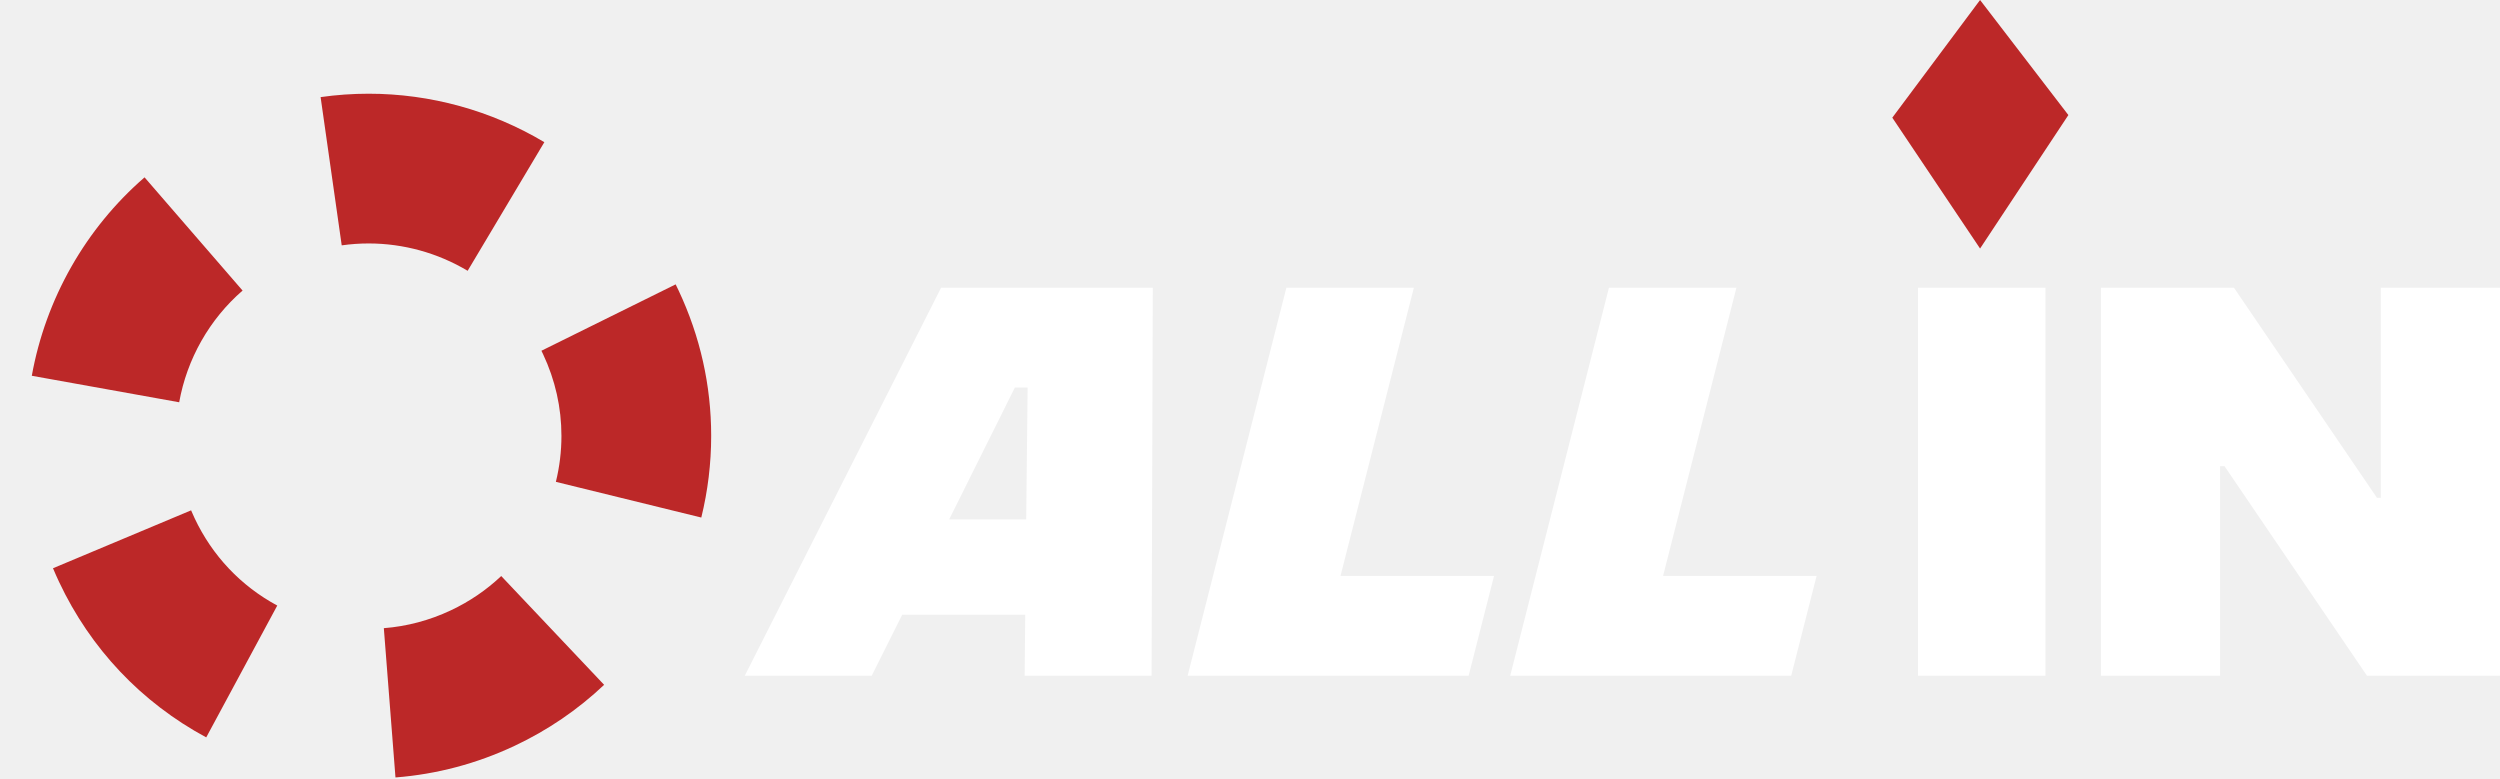
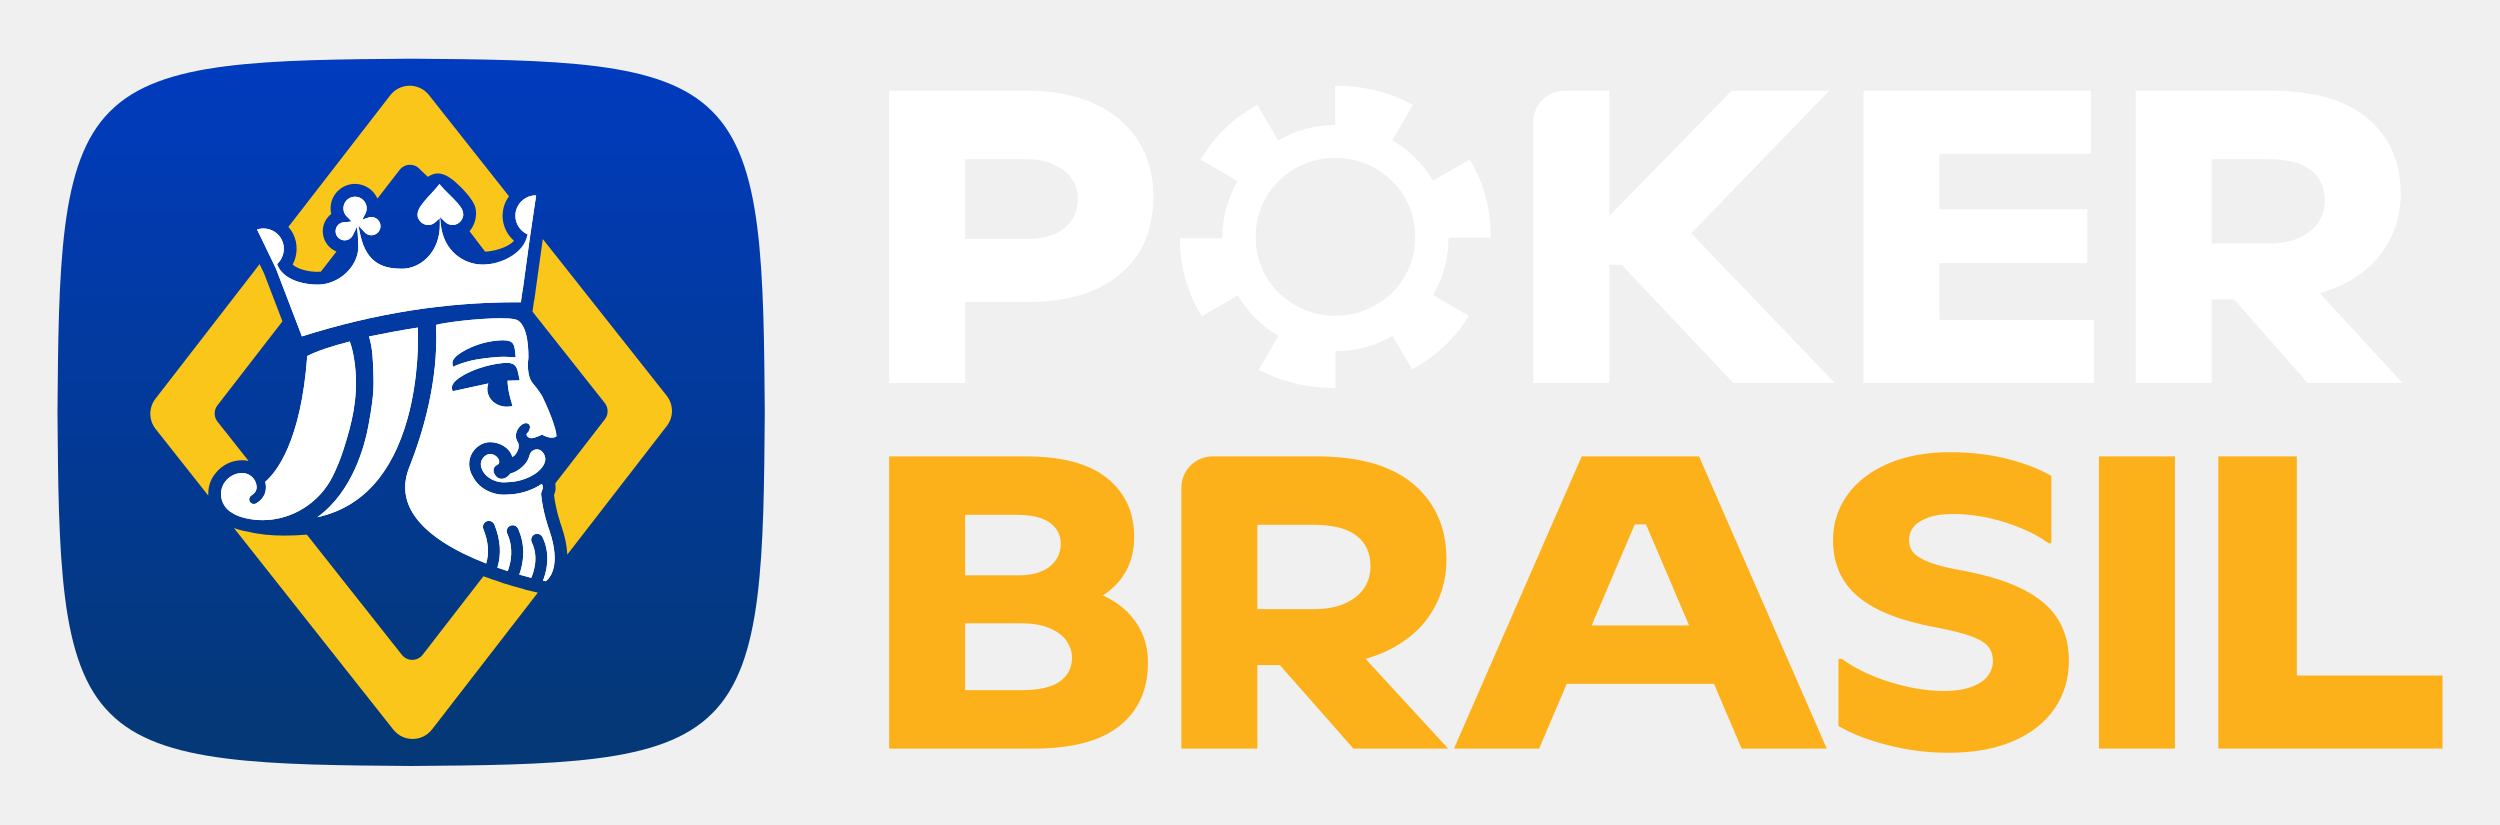
- <svg xmlns="http://www.w3.org/2000/svg" id="Camada_1" viewBox="0 0 1973.06 614.8">
+ <svg xmlns="http://www.w3.org/2000/svg" id="Camada_1" viewBox="0 0 5312.68 1752.51">
  <defs>
    <style>
      .cls-1 {
-         fill: #bc2828;
+         fill: #fff;
      }

      .cls-2 {
-         fill: #fff;
+         fill: #fac61a;
+       }
+ 
+       .cls-3 {
+         fill: #fcb11a;
+       }
+ 
+       .cls-4 {
+         fill: url(#Gradiente_sem_nome_69);
      }
    </style>
+     <linearGradient id="Gradiente_sem_nome_69" data-name="Gradiente sem nome 69" x1="873.7" y1="1627.79" x2="873.7" y2="124.72" gradientUnits="userSpaceOnUse">
+       <stop offset=".05" stop-color="#043877" />
+       <stop offset="1" stop-color="#013bbf" />
+     </linearGradient>
  </defs>
-   <path class="cls-1" d="M312.12,613.6l-9.19-117.83c18.27-1.43,36.04-6.15,52.83-14.05,14.74-6.93,28.13-16.05,39.82-27.1l81.21,85.86c-20.81,19.69-44.61,35.9-70.72,48.18-29.76,14-61.37,22.39-93.94,24.93ZM162.75,581.96c-51.19-27.58-91.35-70.04-116.16-122.77-1.65-3.52-3.26-7.12-4.76-10.72l108.99-45.7c.86,2.05,1.77,4.1,2.72,6.11,13.96,29.68,36.53,53.55,65.28,69.04l-56.06,104.04ZM553.49,408.46l-114.78-28.17c2.91-11.88,4.39-24.08,4.39-36.25,0-22.37-4.88-44.09-14.51-64.55-.41-.88-.85-1.78-1.29-2.67l105.94-52.39c.77,1.57,1.53,3.14,2.28,4.73,17.1,36.35,25.76,74.99,25.76,114.89,0,21.65-2.62,43.33-7.8,64.41ZM141.42,317.48l-116.32-20.91c10.92-60.75,42.52-116.36,88.99-156.6l77.36,89.35c-26.11,22.61-43.88,53.92-50.03,88.16ZM369.08,213.72c-23.67-14.12-50.7-21.58-78.16-21.58-7.08,0-14.22.51-21.23,1.5l-16.66-117c12.5-1.78,25.25-2.68,37.89-2.68,48.76,0,96.72,13.23,138.69,38.25l-60.53,101.51Z" />
+   <polygon class="cls-1" points="4121.5 559.19 4435.54 559.19 4435.54 444.75 4121.5 444.75 4121.5 326.76 4443.53 326.76 4443.53 192.81 3960.04 192.81 3960.04 813.8 4449.74 813.8 4449.74 679.84 4121.5 679.84 4121.5 559.19" />
+   <path class="cls-1" d="M4903.94,813.8h201.37l-175.59-190.8c15.3-4.28,29.78-9.57,43.41-15.9,41.99-19.52,73.92-46.42,95.81-80.73,21.87-34.29,32.82-72.44,32.82-114.44,0-66.83-23.22-120.05-69.64-159.68-46.44-39.62-115.19-59.44-206.26-59.44h-287.43v620.99h161.46v-177.43h47.83l156.21,177.43ZM4699.9,338.29h119.76c40.81,0,71.11,7.69,90.93,23.07,19.81,15.38,29.72,36.97,29.72,64.76,0,17.16-4.3,32.38-12.87,45.69-8.58,13.31-21.89,24.26-39.92,32.82-18.05,8.58-40.67,12.86-67.87,12.86h-119.76v-179.2Z" />
+   <path class="cls-3" d="M2343.72,1265.35c14.34-9.29,26.48-20.12,36.38-32.49,20.1-25.13,30.16-55.74,30.16-91.82,0-52.03-19.07-93.59-57.22-124.64-38.15-31.05-96.25-46.58-174.32-46.58h-289.2v620.99h306.95c81.62,0,142.52-16.11,182.75-48.35,40.21-32.23,60.32-77.03,60.32-134.4,0-39.62-12.73-73.48-38.15-101.58-15.27-16.86-34.51-30.56-57.67-41.14ZM2050.97,1094.02h108.23c32.52,0,56.47,5.63,71.86,16.85,15.37,11.24,23.06,26.03,23.06,44.36,0,20.12-7.84,36.37-23.51,48.79-15.68,12.42-38.01,18.63-66.98,18.63h-112.67v-128.63ZM2252.35,1447.99c-17.16,12.42-44.36,18.63-81.61,18.63h-119.76v-141.94h119.76c24.24,0,44.49,3.55,60.77,10.64,16.26,7.1,28.08,16.27,35.48,27.5,7.39,11.24,11.09,22.77,11.09,34.6,0,21.29-8.58,38.15-25.73,50.57Z" />
+   <path class="cls-3" d="M2945.2,1384.11c41.99-19.52,73.92-46.42,95.81-80.73,21.87-34.29,32.83-72.44,32.83-114.44,0-66.83-23.22-120.05-69.64-159.68-46.44-39.62-115.19-59.44-206.26-59.44h-220.99c-36.69,0-66.44,29.75-66.44,66.44v554.55h161.46v-177.43h47.83l156.21,177.43h201.37l-175.59-190.8c15.3-4.28,29.78-9.56,43.41-15.9ZM2859.59,1281.65c-18.05,8.58-40.67,12.86-67.87,12.86h-119.76v-179.2h119.76c40.81,0,71.11,7.69,90.93,23.07,19.81,15.39,29.72,36.97,29.72,64.76,0,17.16-4.3,32.38-12.87,45.69-8.58,13.31-21.89,24.26-39.92,32.82Z" />
+   <path class="cls-3" d="M3361.26,969.82l-271.46,620.99h180.97l58.64-137.5h312.98l58.64,137.5h180.97l-271.46-620.99h-249.29ZM3382.38,1329.11l91.55-214.69h23.95l91.55,214.69h-207.06Z" />
+   <path class="cls-3" d="M4341.54,1279.88c-36.67-30.45-92.85-52.78-168.55-66.98-31.36-5.32-55.44-11.23-72.3-17.74-16.86-6.5-28.39-13.44-34.6-20.85-6.21-7.39-9.31-16.41-9.31-27.06,0-10.05,3.11-19.07,9.31-27.06,6.21-7.98,16.41-14.64,30.61-19.96,14.19-5.32,31.63-7.98,52.34-7.98,37.84,0,75.54,6.07,113.11,18.19,37.55,12.13,67.87,26.77,90.93,43.91h6.21v-142.83c-23.66-14.19-54.27-26.17-91.82-35.93-37.56-9.76-78.81-14.64-123.75-14.64-50.28,0-94.19,8.14-131.74,24.4-37.57,16.27-66.4,38.59-86.5,66.98-20.11,28.39-30.16,60.03-30.16,94.92,0,50.87,17.88,91.23,53.67,121.09,35.78,29.87,91.22,51.6,166.34,65.2,31.34,5.92,55.89,12.13,73.63,18.63,17.74,6.52,29.86,13.9,36.37,22.18,6.5,8.29,9.76,18.34,9.76,30.16s-3.55,21.74-10.64,31.49c-7.1,9.76-18.63,17.6-34.6,23.51-15.97,5.92-35.49,8.87-58.55,8.87-35.48,0-73.49-6.21-114-18.63-40.52-12.42-74.96-28.97-103.35-49.68h-7.1v142.83c28.39,16.56,63.57,30.16,105.57,40.81,41.99,10.65,84.57,15.97,127.75,15.97,54.4,0,100.82-8.43,139.28-25.28,38.44-16.86,67.56-40.06,87.38-69.64,19.81-29.57,29.72-62.99,29.72-100.25,0-52.63-18.34-94.17-55-124.64Z" />
+   <rect class="cls-3" x="4460.41" y="969.82" width="161.46" height="620.99" />
+   <polygon class="cls-3" points="4880.91 1435.57 4880.91 969.82 4714.13 969.82 4714.13 1590.81 5190.51 1590.81 5190.51 1435.57 4880.91 1435.57" />
+   <path class="cls-1" d="M3045.56,627.13c21.4-36.57,32.71-78.46,32.71-121.17v-.75h89.57c0-.64.03-1.27.03-1.91,0-59.13-14.35-113.25-43.02-162.34-.5-.85-1.02-1.67-1.52-2.51l-78.03,45.89c-20.96-35.63-50.91-65.47-86.62-86.28l43.82-75.18c-49.58-27.06-104.63-40.65-165.18-40.7l.14,83.39c-42.69.07-84.56,11.45-121.1,32.91l-44.42-75.62c-1.17.64-2.35,1.25-3.52,1.91-49.6,28.01-88.67,66.12-117.25,114.27l78.85,46.02c-21.31,36.51-32.57,78.33-32.57,120.93v.37h-90.44c.48,57.96,14.78,111.07,42.98,159.31,1.28,2.2,2.61,4.34,3.94,6.5l76.36-44.79c20.91,35.66,50.83,65.53,86.52,86.38l-41.87,71.66c48.59,26,102.6,39.04,162.04,39.04.36,0,.71-.01,1.07-.02l-.04-78.05c42.69-.02,84.58-11.35,121.14-32.77l41.63,71.06c1.74-.93,3.48-1.84,5.2-2.81,48.55-27.25,86.97-64.06,115.35-110.41l-75.76-44.33ZM2985.11,587.58c-14.79,25.44-35.35,45.69-61.65,60.77-26.32,15.08-54.86,22.62-85.61,22.62s-59.3-7.54-85.61-22.62c-26.33-15.08-46.88-35.33-61.65-60.77-14.79-25.42-22.18-53.52-22.18-84.28s7.39-58.11,22.18-83.83c14.78-25.73,35.18-46.13,61.21-61.21,26.02-15.08,54.69-22.62,86.05-22.62s59.29,7.54,85.61,22.62c26.31,15.08,46.86,35.35,61.65,60.77,14.78,25.43,22.18,53.53,22.18,84.28s-7.4,58.85-22.18,84.28Z" />
+   <path class="cls-1" d="M2327.31,221.2c-40.52-18.92-88.58-28.39-144.16-28.39h-293.64v620.99h161.46v-172.1h134.84c82.2,0,146.96-19.65,194.28-58.99,47.31-39.33,70.97-94.77,70.97-166.34,0-43.16-10.51-81.75-31.5-115.77-21-34-51.76-60.46-92.26-79.4ZM2262.11,484.67c-18.93,15.38-46.13,23.06-81.62,23.06h-129.52v-169.44h129.52c23.07,0,42.72,3.7,58.99,11.09,16.26,7.4,28.83,17.3,37.7,29.72,8.87,12.42,13.31,26.61,13.31,42.58,0,26.61-9.47,47.61-28.39,62.99Z" />
+   <path class="cls-1" d="M3419.79,562.74h26.45l237.03,251.06h215.57l-304.95-318.14,293.41-302.85h-207.59l-259.93,266.16V192.81h-95.01c-36.7,0-66.44,29.75-66.44,66.44v554.55h161.46v-251.06Z" />
  <g>
-     <path class="cls-2" d="M742.71,227.09h167.1l-.95,306.21h-100.17l.44-48.12h-97.11l-24.06,48.12h-100.17l154.93-306.21ZM749.1,409.94h60.8l1.13-104.11h-10.06l-51.87,104.11Z" />
-     <path class="cls-2" d="M1015.24,227.09h100.61l-57.9,227.47h121.17l-20.04,78.74h-221.78l77.94-306.21Z" />
-     <path class="cls-2" d="M1269.82,227.09h100.61l-57.9,227.47h121.17l-20.04,78.74h-221.78l77.94-306.21Z" />
+     <path class="cls-4" d="M1625.23,876.26c-1.15,145.73-2.04,284.57-16.07,394.07-14.06,110.52-41.27,191.68-95.72,245.64-53.96,54.45-135.14,81.68-245.66,95.75-109.5,14.04-248.35,14.92-394.08,16.07-145.73-1.15-284.57-2.03-394.07-16.07-110.52-14.06-191.69-41.27-245.64-95.73-54.45-53.96-81.68-135.14-95.75-245.66-14.04-109.5-14.92-248.35-16.07-394.07,1.15-145.73,2.03-284.57,16.07-394.07,14.06-110.52,41.27-191.69,95.72-245.64,53.96-54.45,135.14-81.68,245.66-95.75,109.5-14.04,248.35-14.92,394.07-16.07,145.73,1.15,284.58,2.04,394.07,16.07,110.52,14.06,191.69,41.27,245.64,95.73,54.45,53.96,81.68,135.14,95.75,245.66,14.04,109.5,14.92,248.35,16.07,394.07Z" />
+     <g>
+       <path class="cls-2" d="M1092.18,511.62c-12.82,14.58-41.91,22.08-61.28,23.24l-33.2-43.66c.87-.93,1.69-1.9,2.48-2.89,9.08-11.66,14.21-30.52,10.02-47.12-4.51-17.86-29.1-42.53-41.7-53.71-27.98-24.81-44.82-21.16-59.32-11.68l-15.82-14.9c-11.31-14.31-33.06-14.18-44.22.23l-47.05,60.82c-8.12-18.36-26.61-31.16-47.57-31.16-1.05,0-2.13.04-3.2.1-13.87.85-26.57,7.05-35.77,17.45-9.2,10.4-13.79,23.75-12.94,37.63.19,2.92.62,5.83,1.28,8.68-2.25,1.76-4.36,3.74-6.28,5.91-8.23,9.3-12.34,21.27-11.6,33.68,1.14,18.36,12.86,33.74,28.98,40.27l-33.02,42.67c-2.32.31-4.61.48-6.93.48-17.86,0-40.87-4.73-53.17-15.26,10.63-19.76,11.29-44.2,1.67-64.19-2.83-5.87-6.45-11.23-10.71-16l216.5-279.78c20.76-26.83,61.17-27.04,82.22-.43l170.08,215.11c-6.62,8.95-11.14,19.52-12.86,31.05-3.54,23.61,5.42,47.74,23.4,63.47Z" />
+       <path class="cls-2" d="M462.21,896.05l66.07,83.58c-4.3-1.08-8.72-1.63-13.17-1.65h-.27c-22.68,0-43.6,10.38-57.33,28.39-9.61,11.64-14.89,26.57-14.86,41.93-.04.64-.06,1.3-.06,1.96,0,.99.02,1.98.06,2.98l-111.95-141.6c-14.89-18.81-15.01-45.34-.33-64.32l221.27-285.98,9.65,20.03,38.91,101.49-138.18,178.6c-7.9,10.19-7.81,24.46.19,34.59Z" />
+       <path class="cls-2" d="M1142.99,1259.37l-224.91,290.71c-20.76,26.83-61.19,27.04-82.22.43l-338.74-428.4c6.43,2.46,13.52,4.51,21.34,6.2,2.96.62,6.1,1.22,8.89,1.65,22.14,5.48,48.17,8.25,77.4,8.25,14.97,0,30.68-.7,47.28-2.11l202.02,255.51c11.31,14.31,33.06,14.18,44.22-.23l129.09-166.86,8.62,3.08,10.01,3.8,2.07.56.45.12c6.12,2.13,12.4,4.26,18.73,6.31l-.12.29,15.77,4.65,8.39,2.63,1.86.43.43.1c7.15,2.07,14.37,4.07,21.5,5.97l-.19.41,19.25,4.45,5.66,1.41,1.94.35c.43.1.85.19,1.24.27Z" />
+       <path class="cls-2" d="M1417.04,905.19l-211.47,273.29c-.76-16.91-4.47-36.99-12.57-60.72l-.17-.48c-.12-.31-11.56-31.76-15.48-65.52l.17-.45c1.78-4.69,3.6-9.55,3.1-15.63-.04-.41-.06-.83-.06-1.26l-.02-.31c-.06-1.76-.14-4.09-.6-6.76l105.44-136.3c7.9-10.19,7.81-24.46-.19-34.59l-153.58-194.23,3.25-23.24.35-.04,18.28-130.97,263.22,332.89c14.89,18.81,15.03,45.34.35,64.32Z" />
+     </g>
+     <g>
+       <path class="cls-1" d="M586.46,570.95l-21.44-44.56-18.77-38.69c4.33-1.44,8.86-2.16,13.49-2.16,16.69,0,32.1,9.61,39.26,24.49,7.71,15.99,4.62,35.52-7.68,48.6l-2.53,2.7,1.47,3.4c12.83,29.64,53.69,40.15,84.77,40.15,45.24,0,86.44-38.39,86.44-80.54,0-1.81-.62-15.42-.95-22.31l-.07-1.46-1.59-19.28-9.02,18.54c-3.05,6.27-9.25,10.42-16.19,10.85-.41.03-.81.04-1.21.04-10.18,0-18.64-7.97-19.26-18.14-.32-5.15,1.39-10.12,4.81-13.99,3.42-3.87,8.14-6.17,13.29-6.49.38-.02.76-.03,1.14-.03.88,0,1.75.06,2.6.17l12.29-1.72-8.08-8.29c-5.58-4.38-9.03-10.92-9.46-17.94-.41-6.59,1.79-12.95,6.17-17.91,4.39-4.96,10.43-7.92,17.02-8.32.51-.03,1.03-.05,1.54-.05,13.05,0,23.89,10.21,24.69,23.24.27,4.52-.71,9.04-2.85,13.07l-6.61,12.45,13.37-4.47c1.66-.56,3.33-.89,4.96-.99.41-.03.81-.04,1.21-.04,10.18,0,18.65,7.97,19.27,18.14.65,10.63-7.47,19.82-18.11,20.47-.4.03-.81.04-1.2.04-5.25,0-10.35-2.2-14-6.04l-13.81-14.54,4.22,19.6c13.69,63.57,52.55,72.13,88.75,72.13,19.38,0,38.95-8.58,53.69-23.54,17.61-17.88,27.08-43.22,26.66-71.34l-.19-12.56-9.25,8.5c-4.19,3.85-9.61,5.97-15.26,5.97-7.92,0-15.13-4.06-19.29-10.87l-.28-.43c-2.66-3.23-3.59-7.65-2.94-13.37l.2-1.64c.4-2.15,1-4.06,1.86-5.9,4.65-10.63,15.73-22.63,26.44-34.23,6.64-7.2,12.94-14.03,17.88-20.59,6.18,8.01,14.22,15.88,22,23.52,11.2,10.98,22.76,22.32,26.75,32.28.36.86.63,1.71.87,2.57l.2.62.23,1.22c.77,3.85.66,7.19-.33,9.92-2.82,10-11.79,16.89-21.87,16.89-5.86,0-11.43-2.25-15.68-6.34l-11.05-10.65,1.55,15.27c5.83,57.66,49.02,84.91,86.68,85.84.78.02,1.59.03,2.42.03,34.28,0,91.57-15.65,99.34-57.66l.82-4.43-4.14-1.77c-18.21-7.78-28.9-26.8-26.01-46.25,3.15-21.06,21.61-36.95,42.94-36.95.23,0,.47,0,.71,0l-6.34,42.51-7.6,51.95-14.56,106.75-.69,2.61-3.27,23.29c-2.78-.02-5.55-.02-8.33-.02-153.53,0-303.02,23.74-456.94,72.58l-55.15-143.95Z" />
+       <path class="cls-1" d="M674.45,1099.11c75.35-54.23,100.86-153.31,108.43-194.36,6.55-35.51,11.89-67.54,10.89-99.87-.1-3.03-.18-6.14-.26-9.31-.7-26.26-1.48-55.91-9.33-80.6,20.97-4.3,84.71-16.45,103.84-18.82.79,20.77,2.22,105.28-21.52,191.59-32.88,119.59-97.47,190.65-192.05,211.36Z" />
+       <path class="cls-1" d="M558.15,1105.31c-11.38,0-22.81-1.22-33.97-3.61-12.7-2.73-22.63-6.52-30.37-11.59-14.85-8.08-24-23.32-24-39.86l.06-1.04c-.11-9.74,3.01-18.83,8.81-25.72,8.76-11.65,21.93-18.28,36.17-18.28,13.18.07,25.13,8.9,29.05,21.49,1.4,4.48,1.8,8.55,1.2,12.11-.91,5.4-4.46,10.03-10.55,13.78-4.36,2.69-6.17,8.1-4.19,12.57,1.58,3.59,5.14,5.92,9.06,5.92,1.8,0,3.56-.49,5.11-1.42,11.4-6.9,18.15-16.19,20.07-27.59.95-5.7.62-11.82-1-18.22,23.13-19.71,75.88-84.1,89.35-267.29,19-9.94,50.16-20.58,90.28-30.82,7.04,18.07,10.97,44.31,12.31,63.19,4.23,59.53-6.75,108.05-25.83,167.03-6.49,20.05-14.11,38.92-22.67,56.1-28.2,56.65-86.64,93.26-148.87,93.26Z" />
+       <path class="cls-1" d="M1070.55,1025.03c-12.64,0-25.45-4.65-35.14-12.77-10.53-8.81-17.72-23.95-11.09-35.84l.44-.76c4.02-6.59,10.44-10.71,16.75-10.71,7.96,0,15.2,4.69,18.44,11.96,1.46,3.28,1.72,7.97-2.36,10.43-.34.21-.69.39-1.04.58-.84.45-1.6.87-2.32,1.35-2.1,1.38-3.61,3.08-4.48,5.06-1.72,3.87-1.3,8.58,1.19,13.26,2.09,3.94,5.35,7.19,8.71,8.68,1.9.84,3.97,1.27,6.14,1.27,3.19,0,6.6-.96,9.59-2.7,4.11-2.39,7.11-5.7,9.8-8.95,12.86-2.21,29.12-15.6,35.33-26.42,2.2-3.83,3.35-7.37,4.36-10.5,1.58-4.87,2.62-8.08,6.93-11.05,2.78-1.92,5.96-2.94,9.18-2.94,4.56,0,8.78,2,11.89,5.63,4.85,5.68,6.76,11.82,5.69,18.27-2.09,12.62-14.73,24.16-24.92,30.2-14.72,8.72-31.85,14.02-49.54,15.32-3.56.26-8.26.57-13,.62h-.55Z" />
+       <path class="cls-1" d="M1159.76,1235.19c-1.38-.29-3.37-.71-5.89-1.26,6.62-16.45,17.62-54.29-.97-92.46-2.11-4.34-6.6-7.15-11.44-7.15-1.93,0-3.8.43-5.55,1.28-3.05,1.49-5.35,4.07-6.46,7.28-1.11,3.21-.9,6.66.58,9.71,15.46,31.75,3.76,64.14-1.26,75.32-8.32-2.14-16.79-4.45-25.24-6.88,8.59-23.83,14.73-59.5-2.49-97.48-2.06-4.54-6.61-7.47-11.58-7.47-1.82,0-3.59.38-5.25,1.14-3.09,1.4-5.45,3.92-6.64,7.1-1.2,3.17-1.08,6.62.32,9.72,13.77,30.37,8.41,59.73,1.12,79.54-7.45-2.38-14.83-4.86-22-7.37,8.82-28.9,6.76-58.79-6.28-91.34-1.94-4.85-6.57-7.99-11.8-7.99-1.62,0-3.22.31-4.73.92-6.5,2.6-9.67,10.02-7.07,16.52,10.65,26.58,12.63,50.51,6.06,73.07-70.53-27.45-120.24-59.46-147.76-95.15-25.86-33.53-31.15-70.2-15.73-109.01,28.71-72.24,61.92-182.73,57.11-298.86,0,0-.12-2.86-.15-3.81,13.98-4.76,86.45-14.16,137.04-14.16,13.91,0,24.24.74,30.7,2.2,30.86,6.98,28.51,79.69,28.4,82.78-.51,3.52-4.78,36.61,9.61,53.44,12.91,15.1,19.53,26.68,19.59,26.8,22.76,46.71,33.04,82.96,29.83,86.39-2.58,1.37-5.68,2.08-9.14,2.08-9.22,0-18.01-5.01-18.1-5.06l-2.38-1.39-2.56,1.03c-1.17.48-2.39,1-3.65,1.54-5.48,2.35-11.61,4.98-16.8,4.98-1.75,0-3.24-.3-4.58-.9-2.99-1.35-5.3-4.01-5.62-6.44-.2-1.5.45-2.84,1.99-4.1,1.1-.91,1.98-1.97,2.6-3.16,2.95-5.52,3.5-10.02,1.63-13.35-.65-1.15-2.62-3.87-7.01-4.11h-.46c-5.88-.01-13.32,5.71-17.74,13.59-5,8.93-4.95,18.43.14,26.73,6.91,11.27-3.72,25.8-7.19,28.69-1.44,1.2-2.83,2.22-4.18,3.05-5.71-20.56-28.19-31.62-47.25-31.62-14.9,0-29.45,8.69-37.97,22.68-8.74,14.37-8.78,32.39-.11,48.22.23.43.51.85.79,1.27l.2.31c3.71,7.83,9.63,15.45,16.54,21.22,13.68,11.45,31.76,18.01,49.59,18.01h.77c5.4-.06,10.55-.4,14.43-.69,21.14-1.55,41.67-7.91,59.37-18.4,1.29-.77,3.25-1.99,5.58-3.62.5.34.96.74,1.36,1.18,1,1.12,1.14,2.07,1.26,5.33.04.91.07,1.84.15,2.8-.09.23-1.05,2.8-1.42,3.77-1.53,4.09-2.44,6.66-2.19,9.13,3.87,39.07,16.88,74.46,17.44,75.95,26.35,77.14-.28,103.06-7.55,108.43ZM1037.76,814.89c-.54,1.44-.99,2.91-1.33,4.38-2.13,9.26-.32,18.68,5.24,27.22,7.15,10.99,20.74,17.82,35.48,17.82,1.85,0,3.71-.11,5.52-.32l6.51-.76-1.63-6.34-3.27-11.54c-3.37-11.89-5.29-24.11-5.73-36.35.11,0,25.9-.69,25.9-.69l-1.41-6.62c-.36-1.68-.68-3.27-.98-4.78-2.94-14.59-5.21-25.88-24.97-25.88-3.14,0-6.82.25-11.25.78-48.39,5.7-90.69,26.47-102.12,42.46-2.92,4.08-4.01,7.98-3.23,11.6l1.17,5.48,5.51-1.06,70.59-15.4ZM1069.18,723.07c-1.59,0-3.31.04-5.18.13-44.9,2.02-85.79,23.12-98.05,37.58-3.39,4-4.9,7.8-4.48,11.29l.9,7.54,6.95-3.06c.18-.08,18.16-7.9,40.81-12.08,22.29-4.12,49.24-6.31,60.12-6.31.92,0,1.74.02,2.44.05l23.3,1.06-.77-6.59c-.17-1.44-.51-4.55-.51-4.55-1.56-14.55-2.68-25.06-25.54-25.06Z" />
+     </g>
+     <g>
+       <path class="cls-1" d="M586.46,570.95l-21.44-44.56-18.77-38.69c4.33-1.44,8.86-2.16,13.49-2.16,16.69,0,32.1,9.61,39.26,24.49,7.71,15.99,4.62,35.52-7.68,48.6l-2.53,2.7,1.47,3.4c12.83,29.64,53.69,40.15,84.77,40.15,45.24,0,86.44-38.39,86.44-80.54,0-1.81-.62-15.42-.95-22.31l-.07-1.46-1.59-19.28-9.02,18.54c-3.05,6.27-9.25,10.42-16.19,10.85-.41.03-.81.04-1.21.04-10.18,0-18.64-7.97-19.26-18.14-.32-5.15,1.39-10.12,4.81-13.99,3.42-3.87,8.14-6.17,13.29-6.49.38-.02.76-.03,1.14-.03.88,0,1.75.06,2.6.17l12.29-1.72-8.08-8.29c-5.58-4.38-9.03-10.92-9.46-17.94-.41-6.59,1.79-12.95,6.17-17.91,4.39-4.96,10.43-7.92,17.02-8.32.51-.03,1.03-.05,1.54-.05,13.05,0,23.89,10.21,24.69,23.24.27,4.52-.71,9.04-2.85,13.07l-6.61,12.45,13.37-4.47c1.66-.56,3.33-.89,4.96-.99.41-.03.81-.04,1.21-.04,10.18,0,18.65,7.97,19.27,18.14.65,10.63-7.47,19.82-18.11,20.47-.4.03-.81.04-1.2.04-5.25,0-10.35-2.2-14-6.04l-13.81-14.54,4.22,19.6c13.69,63.57,52.55,72.13,88.75,72.13,19.38,0,38.95-8.58,53.69-23.54,17.61-17.88,27.08-43.22,26.66-71.34l-.19-12.56-9.25,8.5c-4.19,3.85-9.61,5.97-15.26,5.97-7.92,0-15.13-4.06-19.29-10.87l-.28-.43c-2.66-3.23-3.59-7.65-2.94-13.37l.2-1.64c.4-2.15,1-4.06,1.86-5.9,4.65-10.63,15.73-22.63,26.44-34.23,6.64-7.2,12.94-14.03,17.88-20.59,6.18,8.01,14.22,15.88,22,23.52,11.2,10.98,22.76,22.32,26.75,32.28.36.86.63,1.71.87,2.57l.2.62.23,1.22c.77,3.85.66,7.19-.33,9.92-2.82,10-11.79,16.89-21.87,16.89-5.86,0-11.43-2.25-15.68-6.34l-11.05-10.65,1.55,15.27c5.83,57.66,49.02,84.91,86.68,85.84.78.02,1.59.03,2.42.03,34.28,0,87.21-21.32,94.98-63.32l1.04-.54c-18.21-7.78-28.9-26.8-26.01-46.25,3.15-21.06,21.61-36.95,42.94-36.95.23,0,.47,0,.71,0l-6.34,42.51-7.6,51.95-14.56,106.75-.69,2.61-3.27,23.29c-2.78-.02-5.55-.02-8.33-.02-153.53,0-303.02,23.74-456.94,72.58l-55.15-143.95Z" />
+       <path class="cls-1" d="M674.45,1099.11c75.35-54.23,100.86-153.31,108.43-194.36,6.55-35.51,11.89-67.54,10.89-99.87-.1-3.03-.18-6.14-.26-9.31-.7-26.26-1.48-55.91-9.33-80.6,20.97-4.3,84.71-16.45,103.84-18.82.79,20.77,2.22,105.28-21.52,191.59-32.88,119.59-97.47,190.65-192.05,211.36Z" />
+       <path class="cls-1" d="M558.15,1105.31c-11.38,0-22.81-1.22-33.97-3.61-12.7-2.73-22.63-6.52-30.37-11.59-14.85-8.08-24-23.32-24-39.86l.06-1.04c-.11-9.74,3.01-18.83,8.81-25.72,8.76-11.65,21.93-18.28,36.17-18.28,13.18.07,25.13,8.9,29.05,21.49,1.4,4.48,1.8,8.55,1.2,12.11-.91,5.4-4.46,10.03-10.55,13.78-4.36,2.69-6.17,8.1-4.19,12.57,1.58,3.59,5.14,5.92,9.06,5.92,1.8,0,3.56-.49,5.11-1.42,11.4-6.9,18.15-16.19,20.07-27.59.95-5.7.62-11.82-1-18.22,23.13-19.71,75.88-84.1,89.35-267.29,19-9.94,50.16-20.58,90.28-30.82,7.04,18.07,10.97,44.31,12.31,63.19,4.23,59.53-6.75,108.05-25.83,167.03-6.49,20.05-14.11,38.92-22.67,56.1-28.2,56.65-86.64,93.26-148.87,93.26Z" />
+       <path class="cls-1" d="M1070.55,1025.03c-12.64,0-25.45-4.65-35.14-12.77-10.53-8.81-17.72-23.95-11.09-35.84l.44-.76c4.02-6.59,10.44-10.71,16.75-10.71,7.96,0,15.2,4.69,18.44,11.96,1.46,3.28,1.72,7.97-2.36,10.43-.34.21-.69.39-1.04.58-.84.45-1.6.87-2.32,1.35-2.1,1.38-3.61,3.08-4.48,5.06-1.72,3.87-1.3,8.58,1.19,13.26,2.09,3.94,5.35,7.19,8.71,8.68,1.9.84,3.97,1.27,6.14,1.27,3.19,0,6.6-.96,9.59-2.7,4.11-2.39,7.11-5.7,9.8-8.95,12.86-2.21,29.12-15.6,35.33-26.42,2.2-3.83,3.35-7.37,4.36-10.5,1.58-4.87,2.62-8.08,6.93-11.05,2.78-1.92,5.96-2.94,9.18-2.94,4.56,0,8.78,2,11.89,5.63,4.85,5.68,6.76,11.82,5.69,18.27-2.09,12.62-14.73,24.16-24.92,30.2-14.72,8.72-31.85,14.02-49.54,15.32-3.56.26-8.26.57-13,.62h-.55Z" />
+       <path class="cls-1" d="M1159.76,1235.19c-1.38-.29-3.37-.71-5.89-1.26,6.62-16.45,17.62-54.29-.97-92.46-2.11-4.34-6.6-7.15-11.44-7.15-1.93,0-3.8.43-5.55,1.28-3.05,1.49-5.35,4.07-6.46,7.28-1.11,3.21-.9,6.66.58,9.71,15.46,31.75,3.76,64.14-1.26,75.32-8.32-2.14-16.79-4.45-25.24-6.88,8.59-23.83,14.73-59.5-2.49-97.48-2.06-4.54-6.61-7.47-11.58-7.47-1.82,0-3.59.38-5.25,1.14-3.09,1.4-5.45,3.92-6.64,7.1-1.2,3.17-1.08,6.62.32,9.72,13.77,30.37,8.41,59.73,1.12,79.54-7.45-2.38-14.83-4.86-22-7.37,8.82-28.9,6.76-58.79-6.28-91.34-1.94-4.85-6.57-7.99-11.8-7.99-1.62,0-3.22.31-4.73.92-6.5,2.6-9.67,10.02-7.07,16.52,10.65,26.58,12.63,50.51,6.06,73.07-70.53-27.45-120.24-59.46-147.76-95.15-25.86-33.53-31.15-70.2-15.73-109.01,28.71-72.24,61.92-182.73,57.11-298.86,0,0-.12-2.86-.15-3.81,13.98-4.76,86.45-14.16,137.04-14.16,13.91,0,24.24.74,30.7,2.2,30.86,6.98,28.51,79.69,28.4,82.78-.51,3.52-4.78,36.61,9.61,53.44,12.91,15.1,19.53,26.68,19.59,26.8,22.76,46.71,33.04,82.96,29.83,86.39-2.58,1.37-5.68,2.08-9.14,2.08-9.22,0-18.01-5.01-18.1-5.06l-2.38-1.39-2.56,1.03c-1.17.48-2.39,1-3.65,1.54-5.48,2.35-11.61,4.98-16.8,4.98-1.75,0-3.24-.3-4.58-.9-2.99-1.35-5.3-4.01-5.62-6.44-.2-1.5.45-2.84,1.99-4.1,1.1-.91,1.98-1.97,2.6-3.16,2.95-5.52,3.5-10.02,1.63-13.35-.65-1.15-2.62-3.87-7.01-4.11h-.46c-5.88-.01-13.32,5.71-17.74,13.59-5,8.93-4.95,18.43.14,26.73,6.91,11.27-3.72,25.8-7.19,28.69-1.44,1.2-2.83,2.22-4.18,3.05-5.71-20.56-28.19-31.62-47.25-31.62-14.9,0-29.45,8.69-37.97,22.68-8.74,14.37-8.78,32.39-.11,48.22.23.43.51.85.79,1.27l.2.31c3.71,7.83,9.63,15.45,16.54,21.22,13.68,11.45,31.76,18.01,49.59,18.01h.77c5.4-.06,10.55-.4,14.43-.69,21.14-1.55,41.67-7.91,59.37-18.4,1.29-.77,3.25-1.99,5.58-3.62.5.34.96.74,1.36,1.18,1,1.12,1.14,2.07,1.26,5.33.04.91.07,1.84.15,2.8-.09.23-1.05,2.8-1.42,3.77-1.53,4.09-2.44,6.66-2.19,9.13,3.87,39.07,16.88,74.46,17.44,75.95,26.35,77.14-.28,103.06-7.55,108.43ZM1037.76,814.89c-.54,1.44-.99,2.91-1.33,4.38-2.13,9.26-.32,18.68,5.24,27.22,7.15,10.99,20.74,17.82,35.48,17.82,1.85,0,3.71-.11,5.52-.32l6.51-.76-1.63-6.34-3.27-11.54c-3.37-11.89-5.29-24.11-5.73-36.35.11,0,25.9-.69,25.9-.69l-1.41-6.62c-.36-1.68-.68-3.27-.98-4.78-2.94-14.59-5.21-25.88-24.97-25.88-3.14,0-6.82.25-11.25.78-48.39,5.7-90.69,26.47-102.12,42.46-2.92,4.08-4.01,7.98-3.23,11.6l1.17,5.48,5.51-1.06,70.59-15.4ZM1069.18,723.07c-1.59,0-3.31.04-5.18.13-44.9,2.02-85.79,23.12-98.05,37.58-3.39,4-4.9,7.8-4.48,11.29l.9,7.54,6.95-3.06c.18-.08,18.16-7.9,40.81-12.08,22.29-4.12,49.24-6.31,60.12-6.31.92,0,1.74.02,2.44.05l23.3,1.06-.77-6.59c-.17-1.44-.51-4.55-.51-4.55-1.56-14.55-2.68-25.06-25.54-25.06Z" />
+     </g>
  </g>
-   <g>
-     <path class="cls-2" d="M1513.74,227.08h100.61v306.21h-100.61V227.08Z" />
-     <path class="cls-2" d="M1658.1,227.08h104.99l112.86,165.79h3.06v-165.79h94.05v306.21h-104.99l-112.42-165.35h-3.5v165.35h-94.05V227.08Z" />
-   </g>
-   <polygon class="cls-1" points="1562.72 0 1493.45 92.87 1562.72 196.15 1632.41 90.81 1562.72 0" />
</svg>
